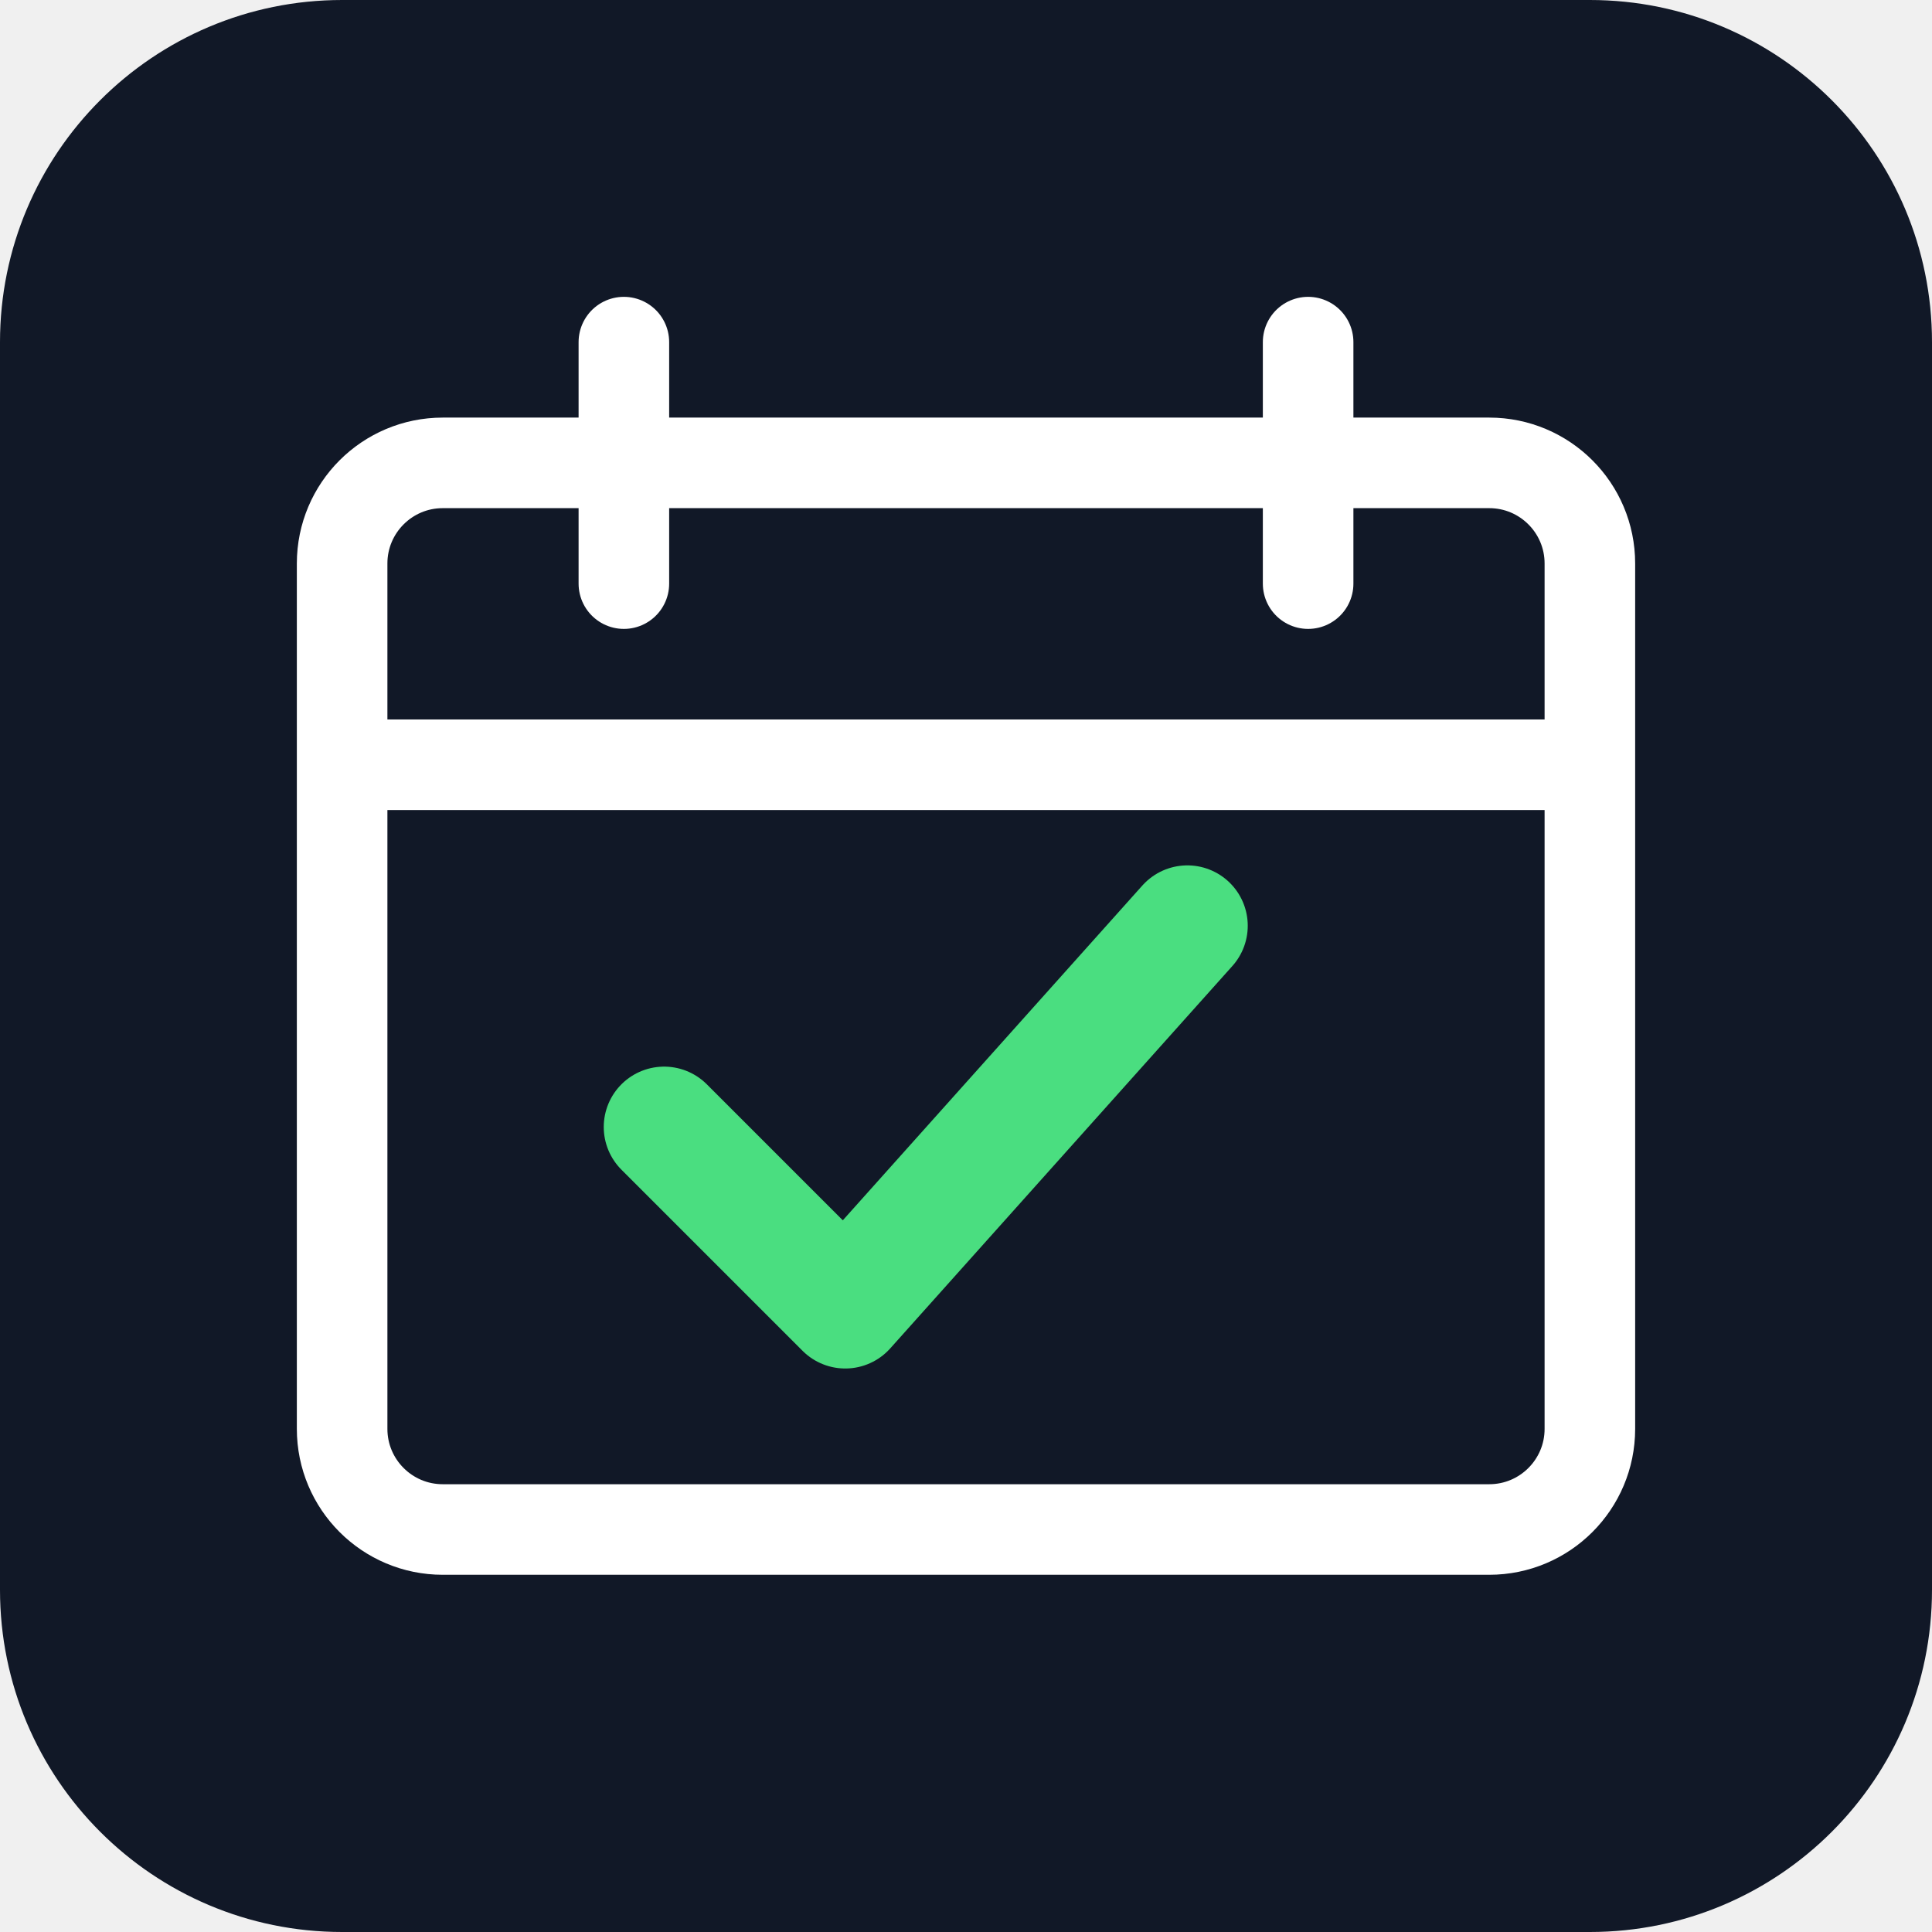
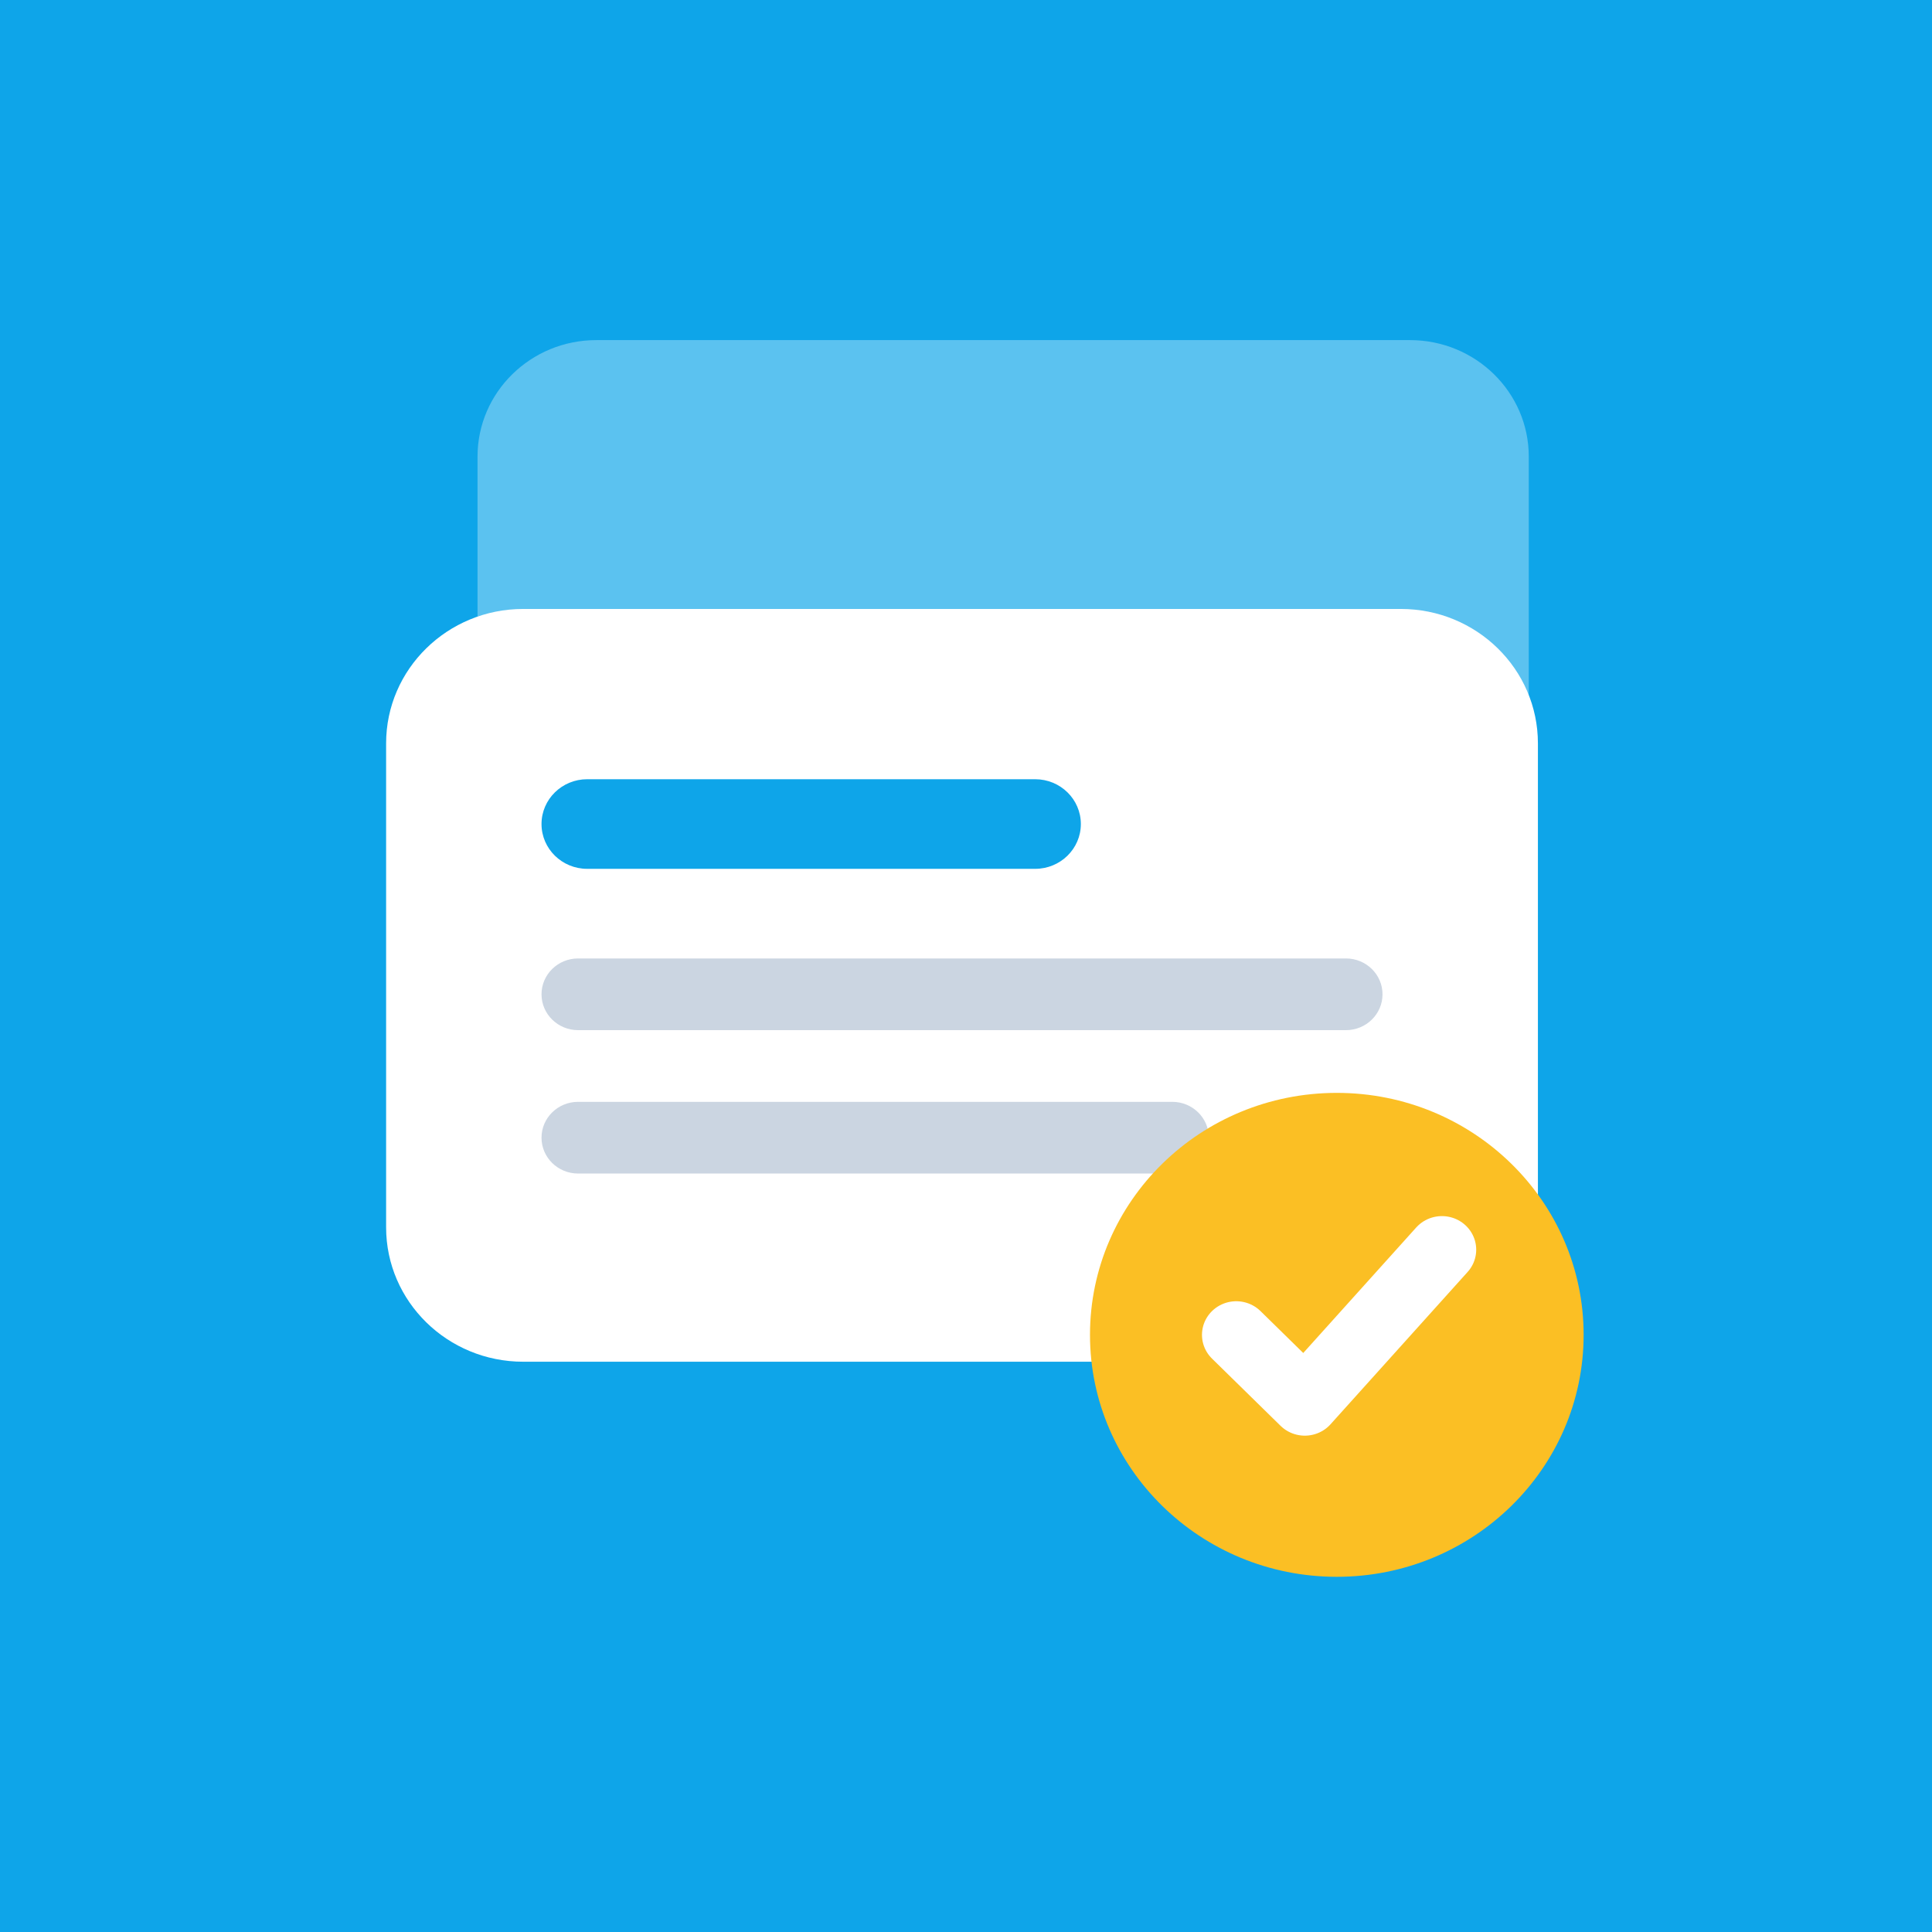
- <svg xmlns="http://www.w3.org/2000/svg" viewBox="0 0 192 192" width="512" height="512">
-   <rect width="192" height="192" rx="34" fill="#111827" />
-   <rect x="34" y="46" width="124" height="106" rx="10" fill="none" stroke="#fff" stroke-width="9" />
-   <path d="M34 76h124" stroke="#fff" stroke-width="9" />
-   <path d="M62 34v24M130 34v24" stroke="#fff" stroke-width="9" stroke-linecap="round" />
-   <path d="M66 112l18 18 34-38" stroke="#4ade80" stroke-width="12" fill="none" stroke-linecap="round" stroke-linejoin="round" />
+ <svg xmlns="http://www.w3.org/2000/svg" viewBox="0 0 512 512">
+   <rect width="512" height="512" fill="#0ea5e9" />
+   <g transform="matrix(1.211265,0,0,1.187469,-55.14009,-47.61716)">
+     <rect x="150" y="116" width="230" height="150" rx="26" fill="#ffffff" opacity=".32" />
+     <rect x="130" y="176" width="252" height="168" rx="30" fill="#ffffff" />
+     <rect x="164" y="214" width="118" height="20" rx="10" fill="#0ea5e9" />
+     <rect x="164" y="254" width="184" height="16" rx="8" fill="#cbd5e1" />
+     <rect x="164" y="286" width="146" height="16" rx="8" fill="#cbd5e1" />
+     <circle cx="338" cy="338" r="54" fill="#fbbf24" />
+     <path d="m316 338 15 15 30-34" fill="none" stroke="#ffffff" stroke-width="15" stroke-linecap="round" stroke-linejoin="round" />
+   </g>
</svg>
